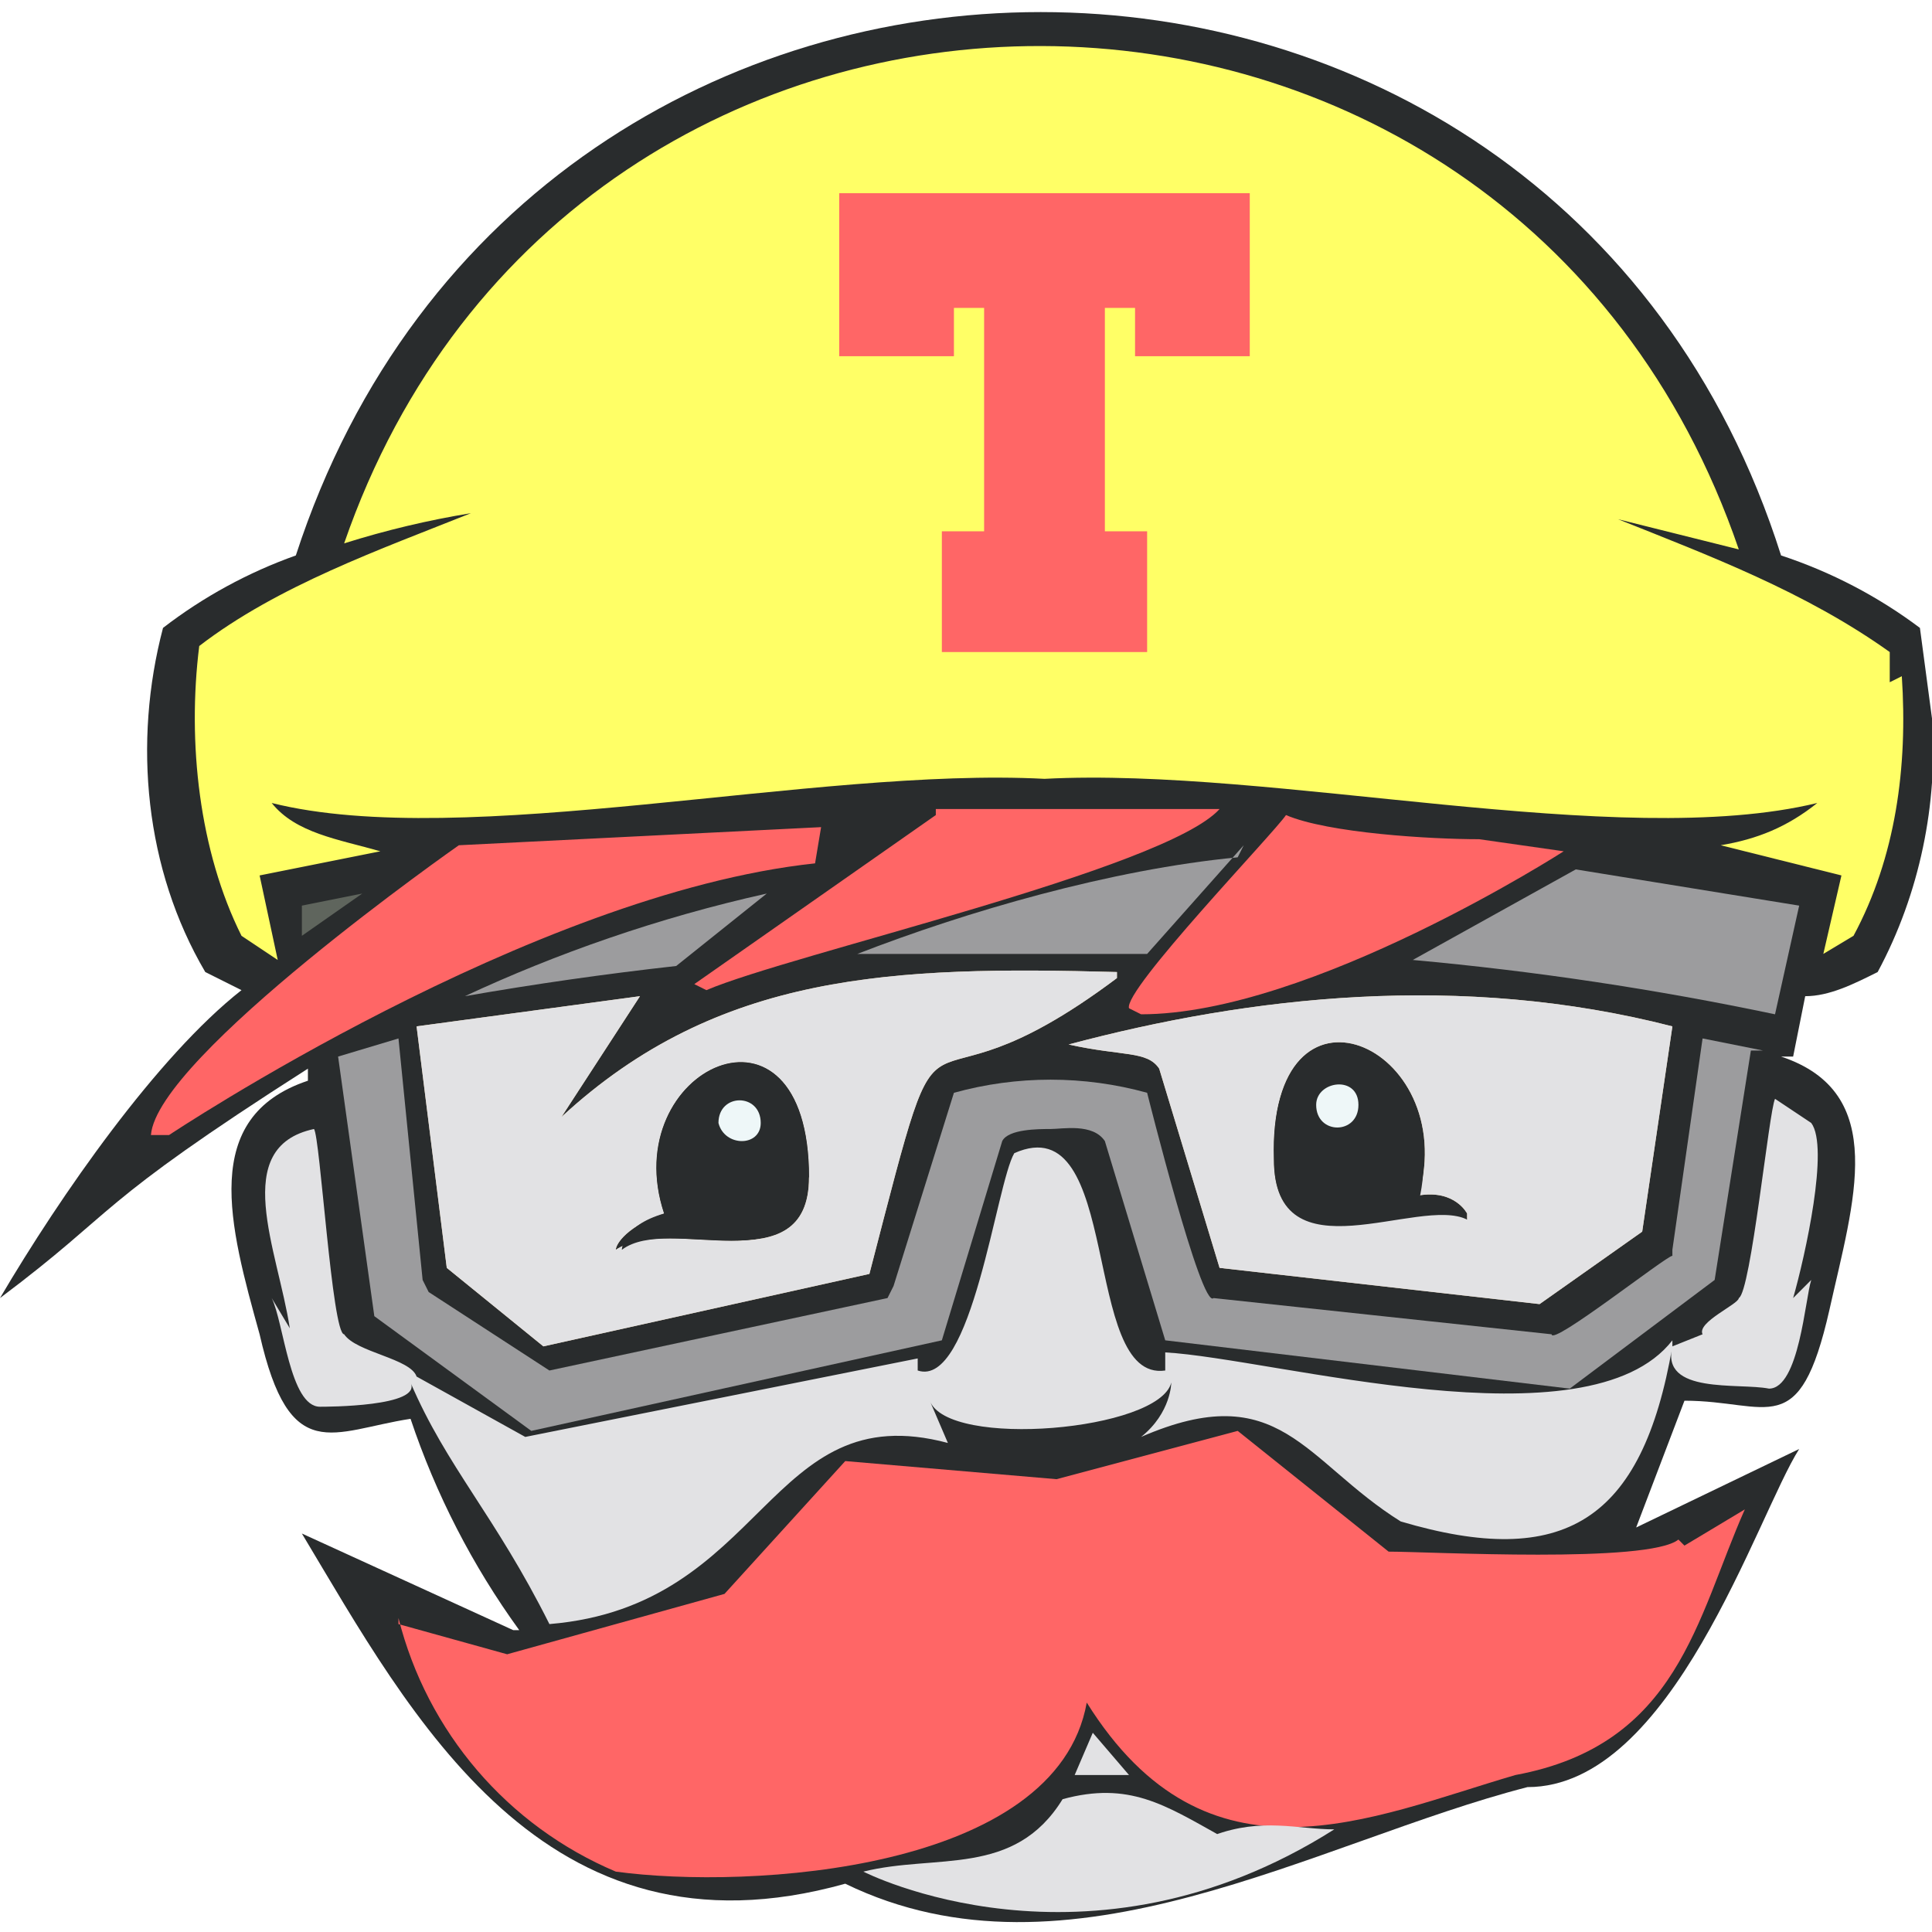
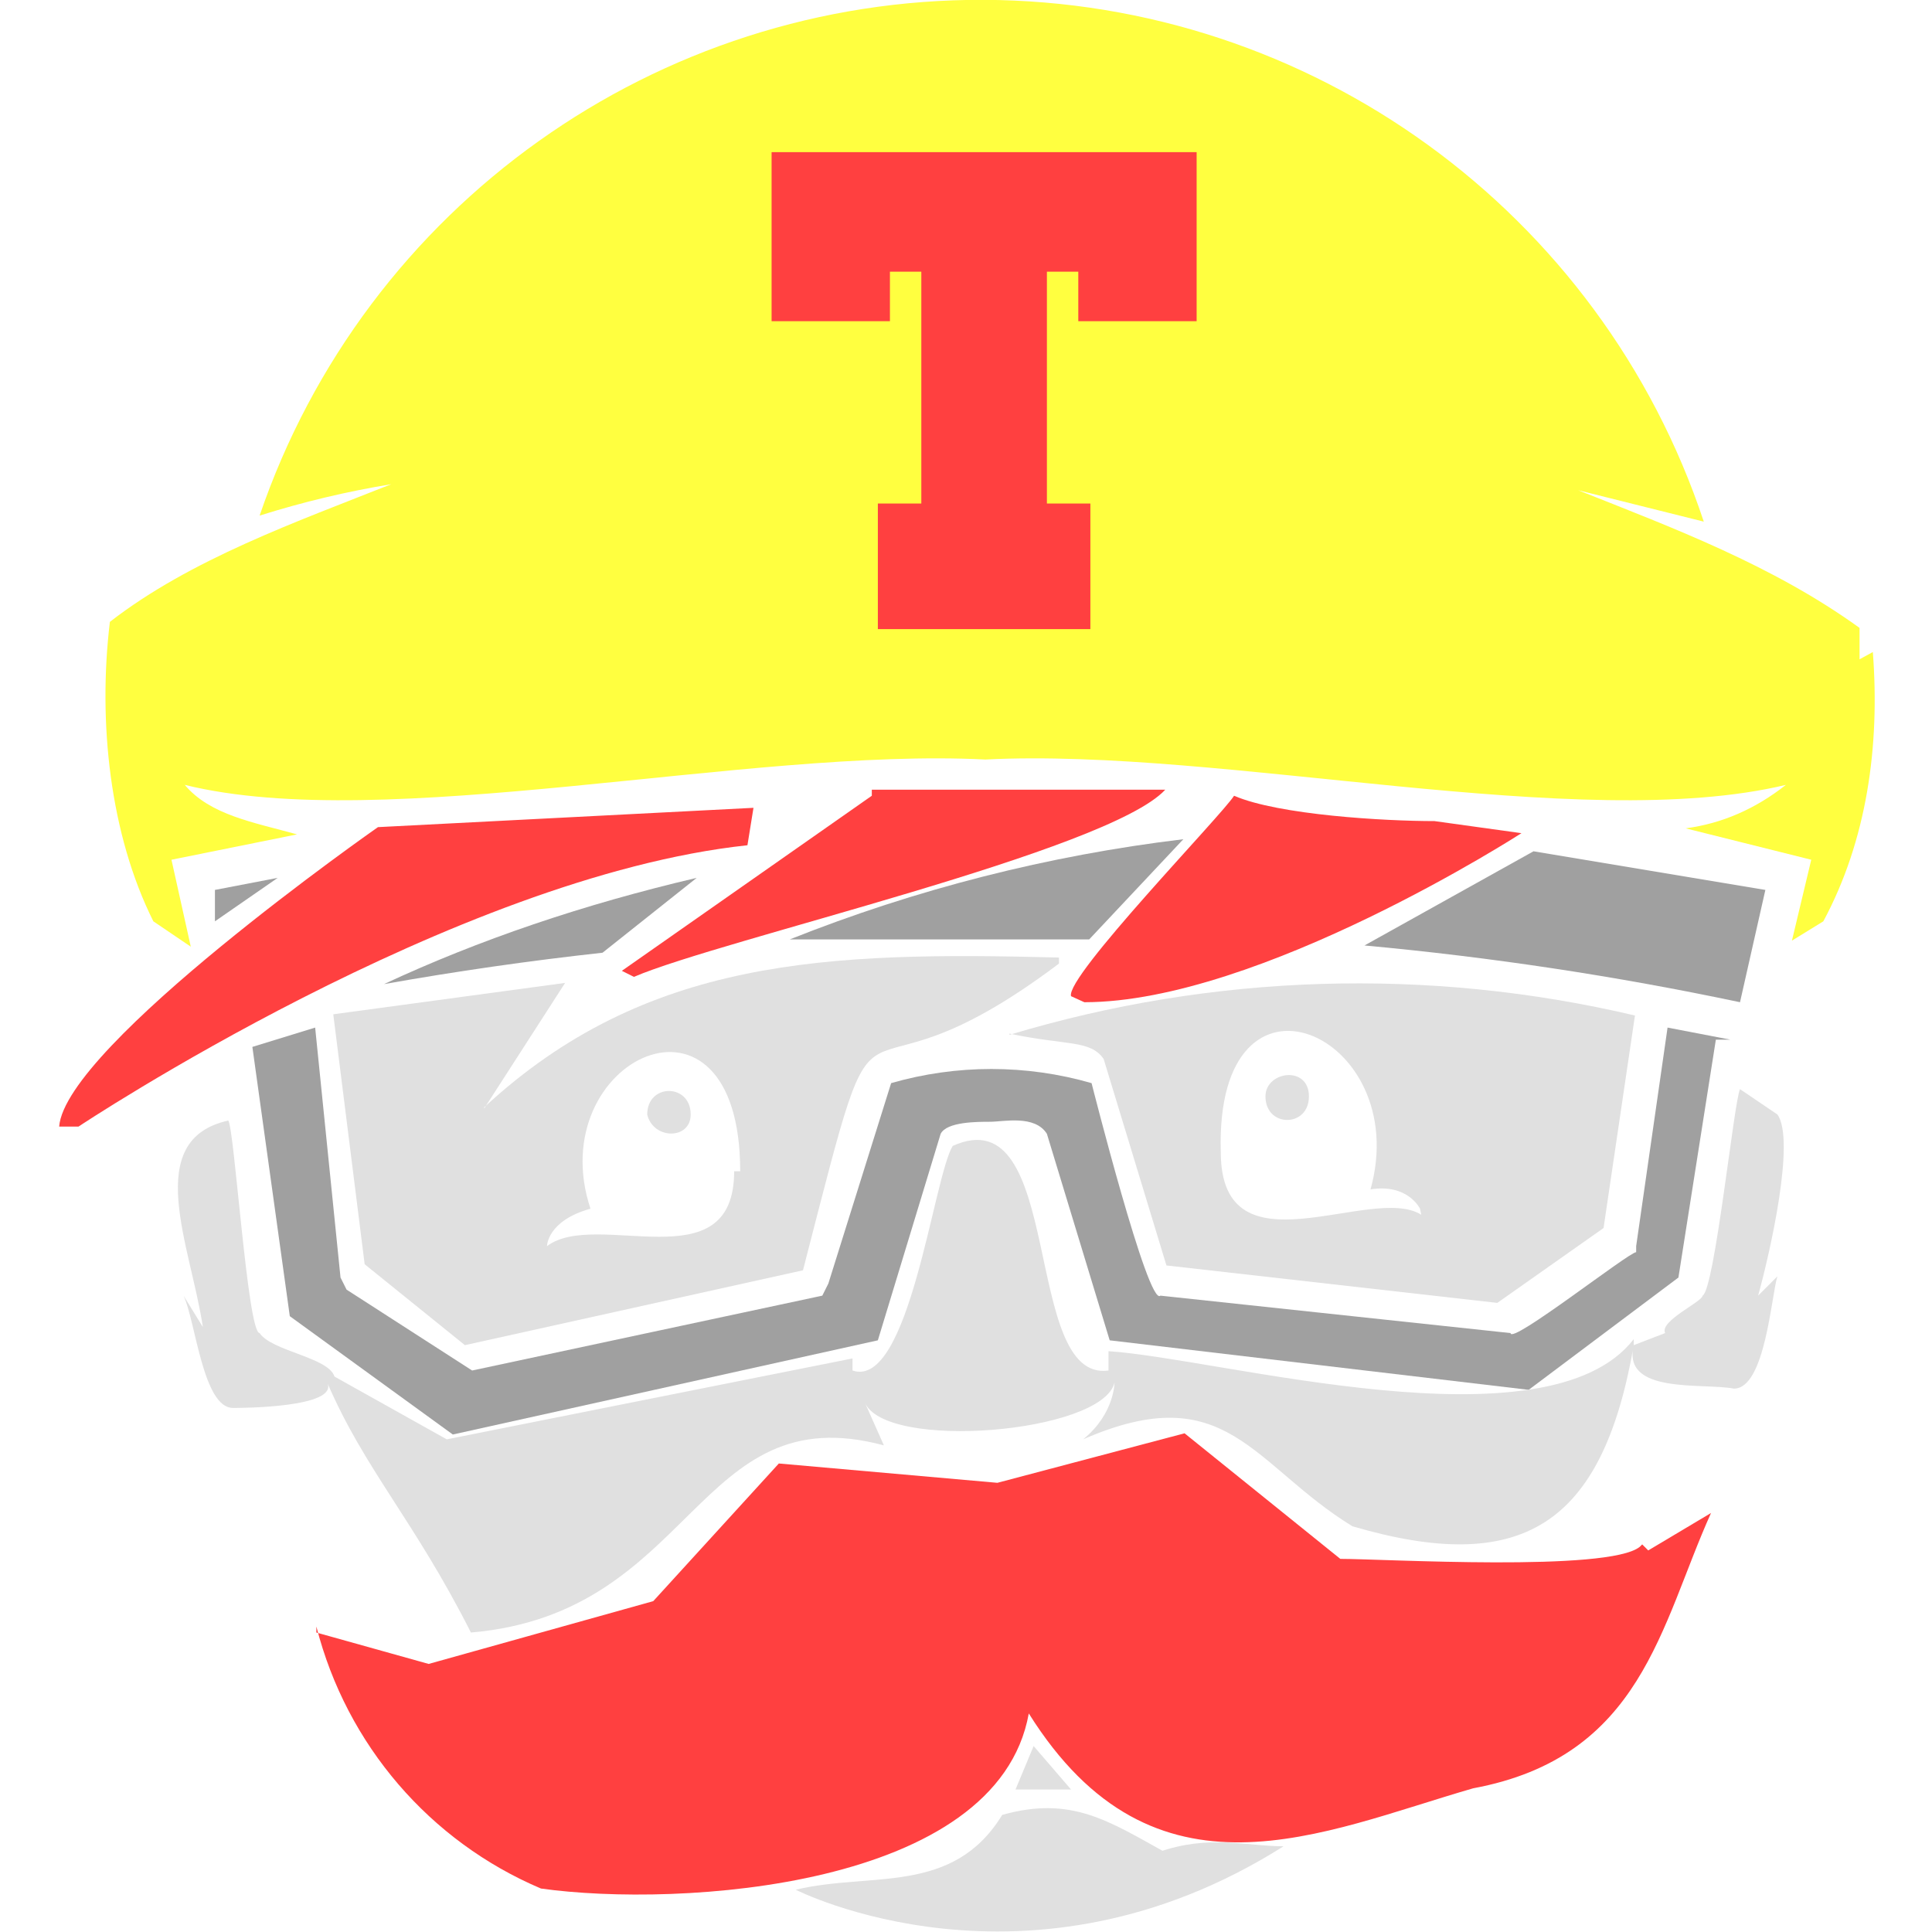
- <svg xmlns="http://www.w3.org/2000/svg" viewBox="0 0 32 32">
-   <path d="m32 11.9-.2-1.5a8 8 0 0 0-2.3-1.2c-3.8-12-20.7-12-24.6 0a8 8 0 0 0-2.2 1.2c-.5 1.9-.3 4 .7 5.7l.6.3c-1.4 1.1-3 3.4-4 5.1C2 20 1.5 20 5.1 17.7v.2c-1.8.6-1.3 2.4-.8 4.2.5 2.2 1.2 1.6 2.5 1.4A13 13 0 0 0 8.6 27h-.1L5 25.4c1.8 3 4 7.2 9 5.8 3.7 1.8 7.8-.7 11.3-1.6 2.4 0 3.8-4.5 4.5-5.6l-2.7 1.3.8-2.1c1.4 0 1.9.7 2.4-1.5.4-1.8 1-3.6-.8-4.2h.2l.2-1c.4 0 .8-.2 1.2-.4.7-1.3 1-2.8.9-4.2Z" fill="#292c2d" fill-rule="evenodd" />
-   <path d="M7.6 14s-5 3.5-5.1 4.8h.3s6-4 10.7-4.5l.1-.6-6 .3m7.9-.5-4 2.8.2.1c1.4-.6 7.6-2 8.5-3h-4.7m3.4 3.4c2.8 0 7-2.7 7-2.7l-1.4-.2c-.8 0-2.5-.1-3.2-.4-.2.3-2.7 2.9-2.6 3.2l.2.1M7 27.2l-.4-.3.4.3Zm20.8-1.7c-.5.4-4.1.2-4.8.2l-2.5-2-3 .8-3.5-.3-2 2.2-3.6 1-1.8-.5v-.1a6.2 6.2 0 0 0 3.6 4.2c2.2.3 7.3 0 7.8-2.8 2 3.2 4.7 1.9 7.1 1.2 2.7-.5 3-2.6 3.8-4.4l-1 .6Z" fill="#f66" fill-rule="evenodd" />
-   <path d="M20.6 14 19 15.8h-4.8c1.8-.7 4.2-1.4 6.3-1.6m-7.8.6-1.5 1.2a57 57 0 0 0-3.5.5c1.5-.7 3.2-1.3 5-1.7M29 17.4l-.6 3.8L26 23l-6.7-.8-1-3.3c-.2-.3-.7-.2-.9-.2-.2 0-.7 0-.8.2l-1 3.3-6.8 1.5-2.6-1.9-.6-4.3 1-.3.4 4 .1.2 2 1.3 5.6-1.2.1-.2 1-3.2a6 6 0 0 1 3.2 0s.9 3.6 1.1 3.4l5.6.6c0 .2 1.9-1.3 2-1.3v-.1l.5-3.5 1 .2m.6-2.4-.4 1.8a52 52 0 0 0-6-.9l2.7-1.5 3.7.6" fill="#9c9c9e" fill-rule="evenodd" />
-   <path d="M18.5 16.2c-3.6 2.7-2.7-.5-4.1 4.9L9 22.3 7.4 21l-.5-4 3.7-.5-1.3 2c2.6-2.4 5.5-2.5 9.2-2.4Zm-8.3 4.5c.9-.6 3.2.6 3.2-1.2 0-3.3-3.2-1.8-2.4.6-.6.2-.8.5-.8.6ZM27.7 17l-.5 3.4-1.7 1.2-5.3-.6-1-3.3c-.2-.3-.6-.2-1.5-.4 3-.8 6.5-1.2 10-.3Zm-3.4 3.1s-.2-.4-.8-.3c.7-2.5-2.5-3.9-2.4-.6 0 2 2.4.5 3.2 1Z" fill="#e0c59b" fill-rule="evenodd" />
-   <path d="M18.5 16.2c-3.6 2.7-2.7-.5-4.1 4.9L9 22.3 7.4 21l-.5-4 3.7-.5-1.3 2c2.6-2.4 5.5-2.5 9.2-2.4Zm-8.3 4.5c.9-.6 3.2.6 3.2-1.2 0-3.3-3.2-1.8-2.4.6-.6.2-.8.5-.8.6ZM27.7 17l-.5 3.4-1.7 1.2-5.3-.6-1-3.3c-.2-.3-.6-.2-1.5-.4 3-.8 6.5-1.2 10-.3Zm-3.4 3.1s-.2-.4-.8-.3c.7-2.5-2.5-3.9-2.4-.6 0 2 2.4.5 3.2 1Z" fill="#e2e2e4" fill-rule="evenodd" />
-   <path d="M22.1 18.7c.5 0 .5-.8 0-.7-.4 0-.4.7 0 .7Zm2.2 1.5c-.8-.4-3.2 1-3.2-1-.1-3.2 3-1.8 2.4.7.6-.1.8.3.8.3Z" fill="#292c2d" fill-rule="evenodd" />
-   <path d="M22.5 18.3c0 .5-.7.5-.7 0 0-.4.7-.5.7 0" fill="#eef7f8" fill-rule="evenodd" />
-   <path d="M12.3 19c.5 0 .4-.8 0-.8-.5 0-.5.8 0 .7Zm1 .5c0 1.8-2.2.6-3 1.2 0 0 0-.4.7-.6-.8-2.4 2.4-3.9 2.4-.6Z" fill="#292c2d" fill-rule="evenodd" />
-   <path d="M12.6 18.6c0 .4-.6.4-.7 0 0-.5.7-.5.7 0" fill="#eef7f8" fill-rule="evenodd" />
-   <path d="M31.3 11.3v-.5c-1.4-1-3-1.6-4.5-2.2l2 .5C25-2 9.5-2 5.7 9a15 15 0 0 1 2.1-.5c-1.5.6-3.2 1.2-4.5 2.2-.2 1.6 0 3.4.7 4.8l.6.4-.3-1.4 2-.4c-.7-.2-1.4-.3-1.8-.8 3.2.8 9-.6 12.8-.4 3.8-.2 9.5 1.2 12.8.4-.5.4-1 .6-1.6.7l2 .5-.3 1.3.5-.3c.7-1.3.9-2.8.8-4.3Z" fill="#ff6" fill-rule="evenodd" />
-   <path fill="#f66" fill-rule="evenodd" d="M20.7 5.9V3.2h-6.8v2.7h1.9v-.8h.5v3.7h-.7v2H19v-2h-.7V5.1h.5v.8h1.9z" />
-   <path d="m5 15 1-.2-1 .7V15" fill="#5f655d" fill-rule="evenodd" />
-   <g fill="#e2e2e4">
-     <path d="m30 18.6-.6-.4c-.1.2-.4 3.2-.6 3.3 0 .1-.7.4-.6.6l-.5.2v-.1c-1.4 1.8-6.6.3-8.4.2v.3c-1.4.2-.7-4.4-2.5-3.6-.3.5-.7 3.9-1.6 3.6v-.2l-6.5 1.3-1.8-1c-.1-.3-1-.4-1.2-.7-.2 0-.4-3.3-.5-3.4-1.4.3-.6 2-.4 3.3l-.3-.5c.2.4.3 1.8.8 1.8.1 0 1.7 0 1.5-.4.6 1.4 1.4 2.2 2.3 4 3.6-.3 3.6-3.8 6.6-3l-.3-.7c.3.8 3.8.5 4-.3 0 0 0 .5-.5.9 2.3-1 2.7.4 4.3 1.4 2.7.8 4 0 4.5-2.9-.2.8 1.1.6 1.6.7.5 0 .6-1.5.7-1.8l-.3.3c.2-.7.6-2.5.3-2.9ZM18.7 29.4l-.6-.7-.3.7h.9ZM20.2 30.4c-.9-.5-1.5-.9-2.6-.6-.8 1.3-2.1.9-3.3 1.2 0 0 3.7 1.9 7.8-.7-.6 0-1.2-.2-2 .1Z" />
-   </g>
+ <svg xmlns="http://www.w3.org/2000/svg" viewBox="0 0 16 16">
+   <path fill="#e0e0e0" fill-rule="evenodd" d="M10.84 9.08c0 .26-.36.26-.36 0 0-.21.36-.26.36 0m-5.12.15c0 .21-.31.21-.36 0 0-.26.36-.26.36 0" />
+   <path fill="#e0e0e0" fill-rule="evenodd" d="m4.01 9.18.67-1.04-1.92.26.26 2.07.83.67 2.8-.62c.72-2.8.26-1.14 2.12-2.54v-.05c-1.92-.05-3.42 0-4.76 1.24Zm2.07.52c0 .93-1.14.31-1.55.62 0 0 0-.21.36-.31-.41-1.24 1.24-2.02 1.24-.31z" />
+   <path fill="#ff4040" fill-rule="evenodd" d="M3.13 6.85S.54 8.66.49 9.33h.16S3.76 7.26 6.19 7l.05-.31zm4.09-.26L5.15 8.04l.1.05c.72-.31 3.93-1.04 4.4-1.55H7.22M8.98 8.3c1.45 0 3.62-1.4 3.62-1.4l-.72-.1c-.41 0-1.29-.05-1.66-.21-.1.16-1.4 1.5-1.35 1.66zm-6.16 5.39-.21-.16zm10.76-.88c-.26.21-2.12.1-2.48.1l-1.29-1.04-1.55.41-1.81-.16-1.04 1.14-1.86.52-.93-.26v-.05c.25.98.94 1.78 1.86 2.17 1.14.16 3.78 0 4.04-1.45 1.04 1.66 2.43.98 3.68.62 1.4-.26 1.55-1.35 1.97-2.28l-.52.31-.05-.05Z" />
+   <path fill="#a0a0a0" fill-rule="evenodd" d="M6.54 7.78h2.48l.78-.83a13 13 0 0 0-3.26.83m-.77-.51-.78.62q-.91.1-1.81.26 1.18-.55 2.59-.88m8.44 1.34-.31 1.97-1.24.93-3.47-.41-.52-1.71c-.1-.16-.36-.1-.47-.1s-.36 0-.41.1l-.52 1.71-3.52.78-1.35-.98-.31-2.23.52-.16.21 2.07.05.1 1.04.67 2.9-.62.05-.1.52-1.66a3 3 0 0 1 1.66 0s.47 1.86.57 1.76l2.9.31c0 .1.98-.67 1.04-.67v-.05l.26-1.81.52.1m.29-1.24-.21.93a27 27 0 0 0-3.11-.47l1.4-.78z" />
+   <path fill="#e0e0e0" fill-rule="evenodd" d="M8.36 8.56c.47.1.67.05.78.21l.52 1.71 2.74.31.88-.62.26-1.76a10 10 0 0 0-5.18.16Zm3.41 1.5c-.41-.26-1.66.52-1.66-.52-.05-1.71 1.6-.98 1.24.31.31-.05.41.16.41.16z" />
+   <path fill="#ffff40" fill-rule="evenodd" d="M15.4 5.46V5.2c-.72-.52-1.55-.83-2.33-1.14l1.04.26a6.31 6.31 0 0 0-11.96-.05q.54-.17 1.09-.26c-.78.31-1.66.62-2.33 1.14-.1.83 0 1.76.36 2.48l.31.21-.16-.72 1.04-.21c-.36-.1-.72-.16-.93-.41 1.66.41 4.66-.31 6.63-.21 1.97-.1 4.92.62 6.63.21q-.38.3-.83.36l1.04.26-.16.67.26-.16c.36-.67.47-1.45.41-2.23z" />
+   <path fill="#ff4040" fill-rule="evenodd" d="M9.91 2.66v-1.4H6.39v1.4h.98v-.41h.26v1.92h-.36v1.04h1.76V4.17h-.36V2.25h.26v.41z" />
+   <path fill="#a0a0a0" fill-rule="evenodd" d="m1.78 7.37.52-.1-.52.36z" />
+   <path fill="#e0e0e0" d="m14.72 9.23-.31-.21c-.05.1-.21 1.66-.31 1.71 0 .05-.36.21-.31.31l-.26.1v-.05c-.72.93-3.42.16-4.35.1v.16c-.72.1-.36-2.28-1.29-1.86-.16.26-.36 2.02-.83 1.86v-.1l-3.36.67-.93-.52c-.05-.16-.52-.21-.62-.36-.1 0-.21-1.71-.26-1.76-.72.16-.31 1.04-.21 1.71l-.16-.26c.1.21.16.93.41.93.05 0 .88 0 .78-.21.31.72.72 1.14 1.19 2.07 1.86-.16 1.86-1.97 3.42-1.55l-.16-.36c.16.41 1.97.26 2.07-.16 0 0 0 .26-.26.47 1.19-.52 1.4.21 2.23.72 1.4.41 2.07 0 2.33-1.5-.1.41.57.31.83.36.26 0 .31-.78.36-.93l-.16.16c.1-.36.31-1.29.16-1.5m-5.85 5.59-.31-.36-.15.36zm.78.52c-.47-.26-.78-.47-1.35-.31-.41.67-1.09.47-1.71.62 0 0 1.92.98 4.04-.36-.31 0-.62-.1-1.04.05z" />
</svg>
